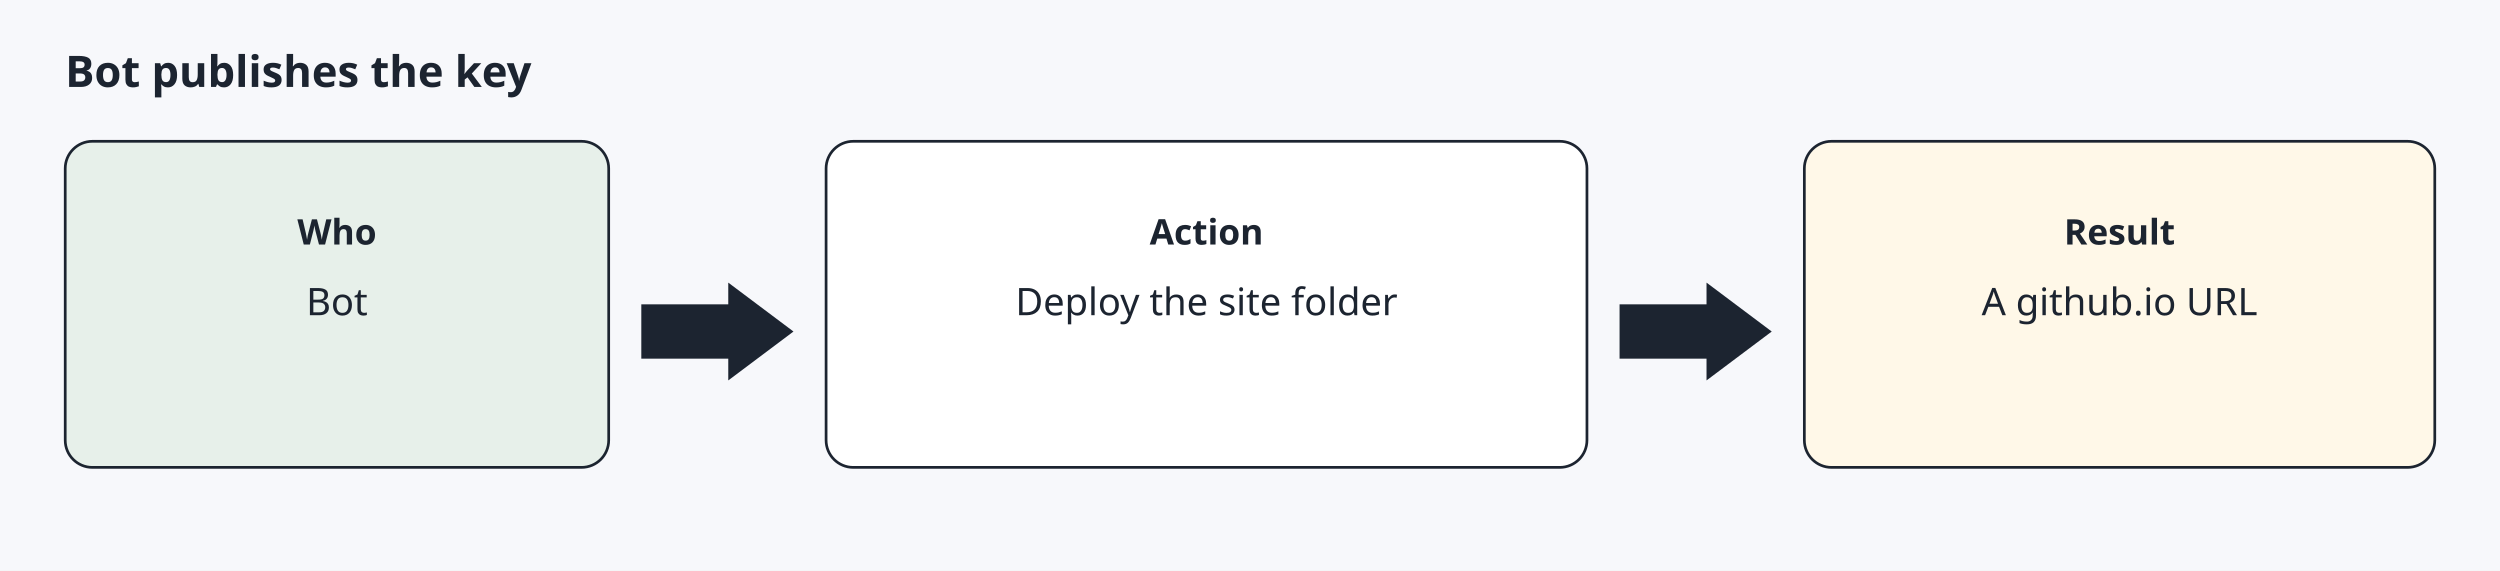
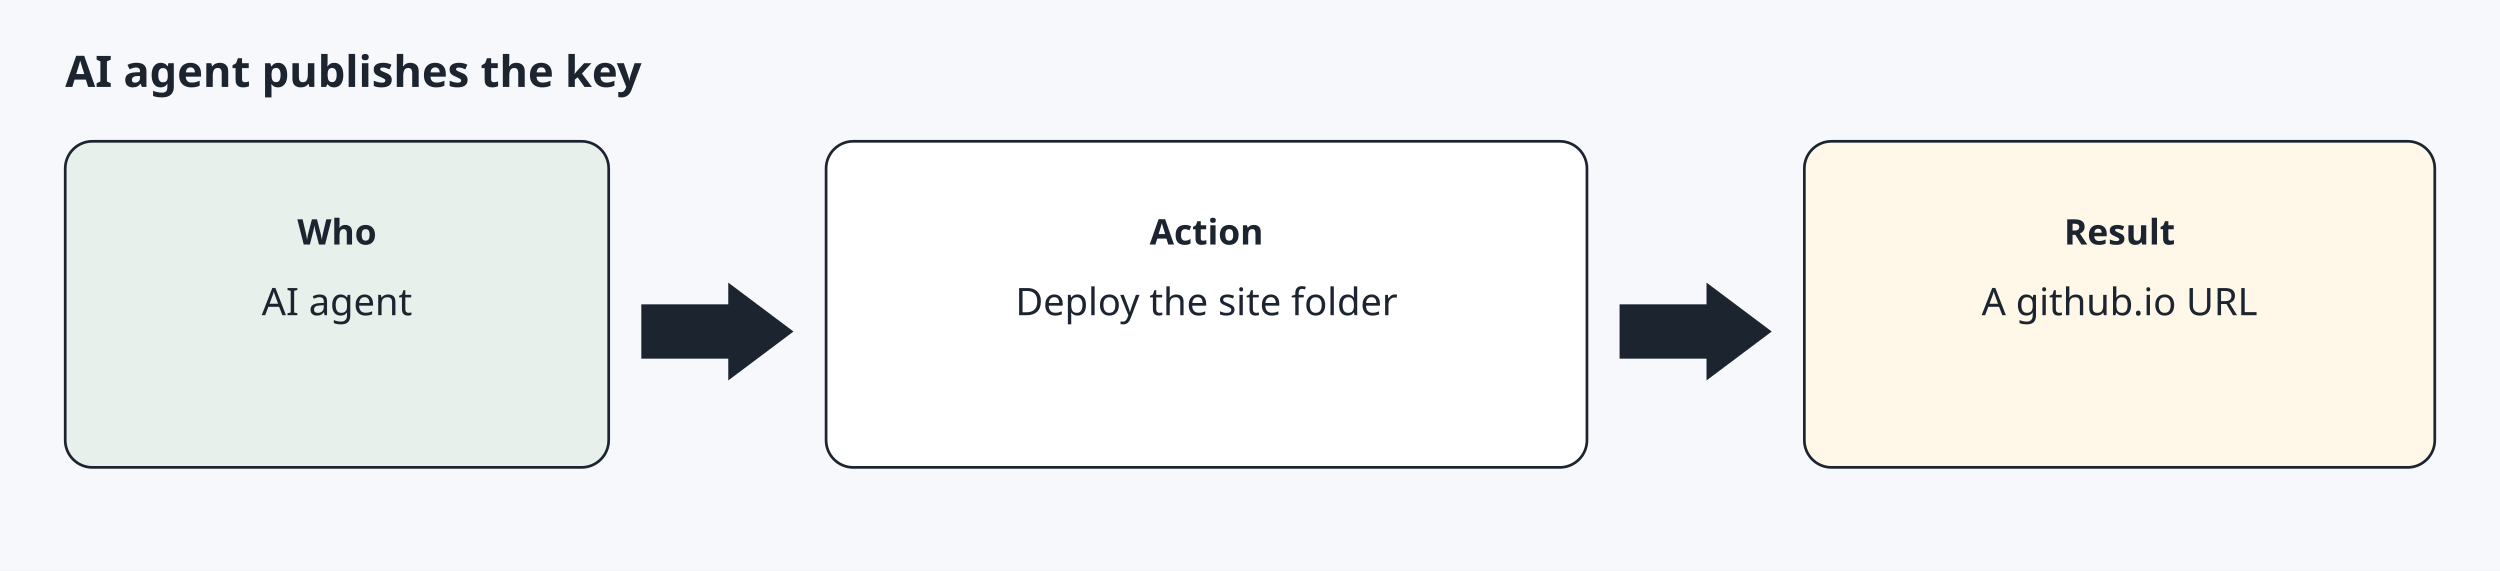
<svg xmlns="http://www.w3.org/2000/svg" width="920" height="210" viewBox="0 0 920 210" role="img">
  <rect width="920" height="210" fill="#f7f8fb" />
-   <text x="24" y="32" font-family="sans-serif" font-size="16" font-weight="700" fill="#1c2430">Bot publishes the key</text>
+   <text x="24" y="32" font-family="sans-serif" font-size="16" font-weight="700" fill="#1c2430">AI agent publishes the key</text>
  <rect x="24" y="52" width="200" height="120" rx="10" fill="#e7f0ea" stroke="#1c2430" />
  <text x="124" y="90" text-anchor="middle" font-family="sans-serif" font-size="13" font-weight="700" fill="#1c2430">Who</text>
-   <text x="124" y="116" text-anchor="middle" font-family="sans-serif" font-size="14" fill="#1c2430">Bot</text>
+   <text x="124" y="116" text-anchor="middle" font-family="sans-serif" font-size="14" fill="#1c2430">AI agent</text>
  <polygon points="236,112 268,112 268,104 292,122 268,140 268,132 236,132" fill="#1c2430" />
  <rect x="304" y="52" width="280" height="120" rx="10" fill="#fff" stroke="#1c2430" />
  <text x="444" y="90" text-anchor="middle" font-family="sans-serif" font-size="13" font-weight="700" fill="#1c2430">Action</text>
  <text x="444" y="116" text-anchor="middle" font-family="sans-serif" font-size="14" fill="#1c2430">Deploy the site folder</text>
  <polygon points="596,112 628,112 628,104 652,122 628,140 628,132 596,132" fill="#1c2430" />
  <rect x="664" y="52" width="232" height="120" rx="10" fill="#fff8e8" stroke="#1c2430" />
  <text x="780" y="90" text-anchor="middle" font-family="sans-serif" font-size="13" font-weight="700" fill="#1c2430">Result</text>
  <text x="780" y="116" text-anchor="middle" font-family="sans-serif" font-size="14" fill="#1c2430">A github.io URL</text>
</svg>
